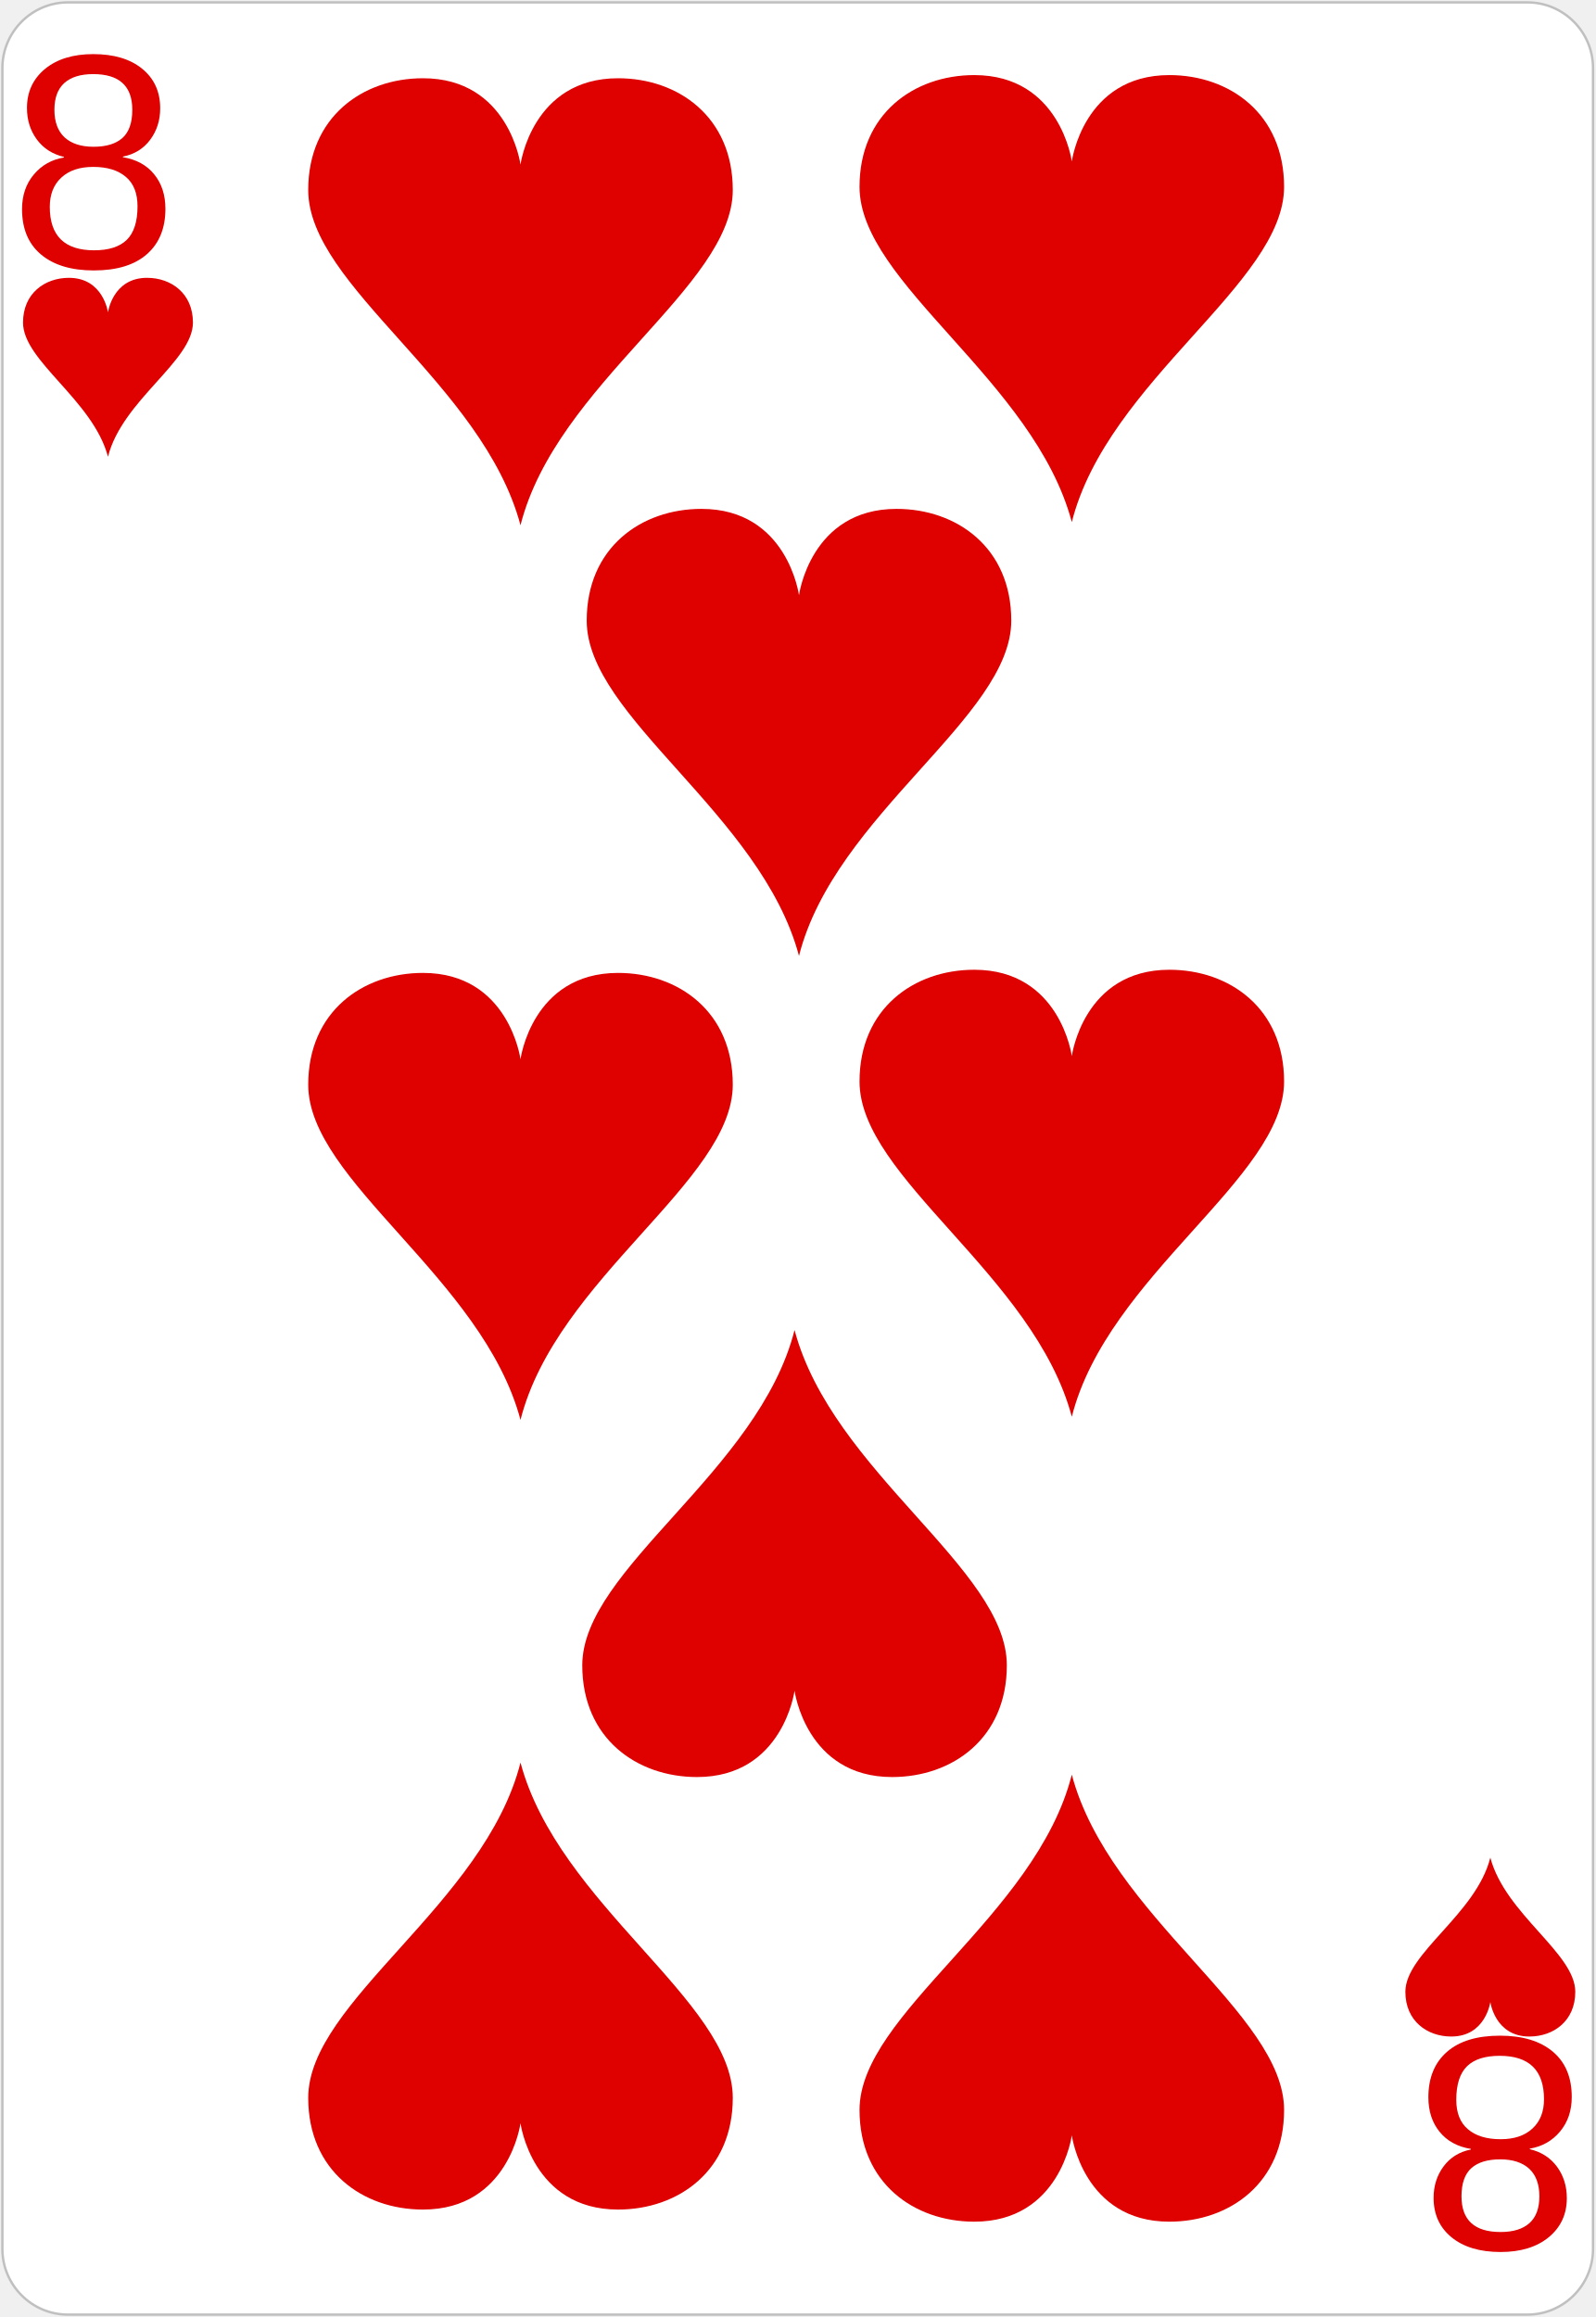
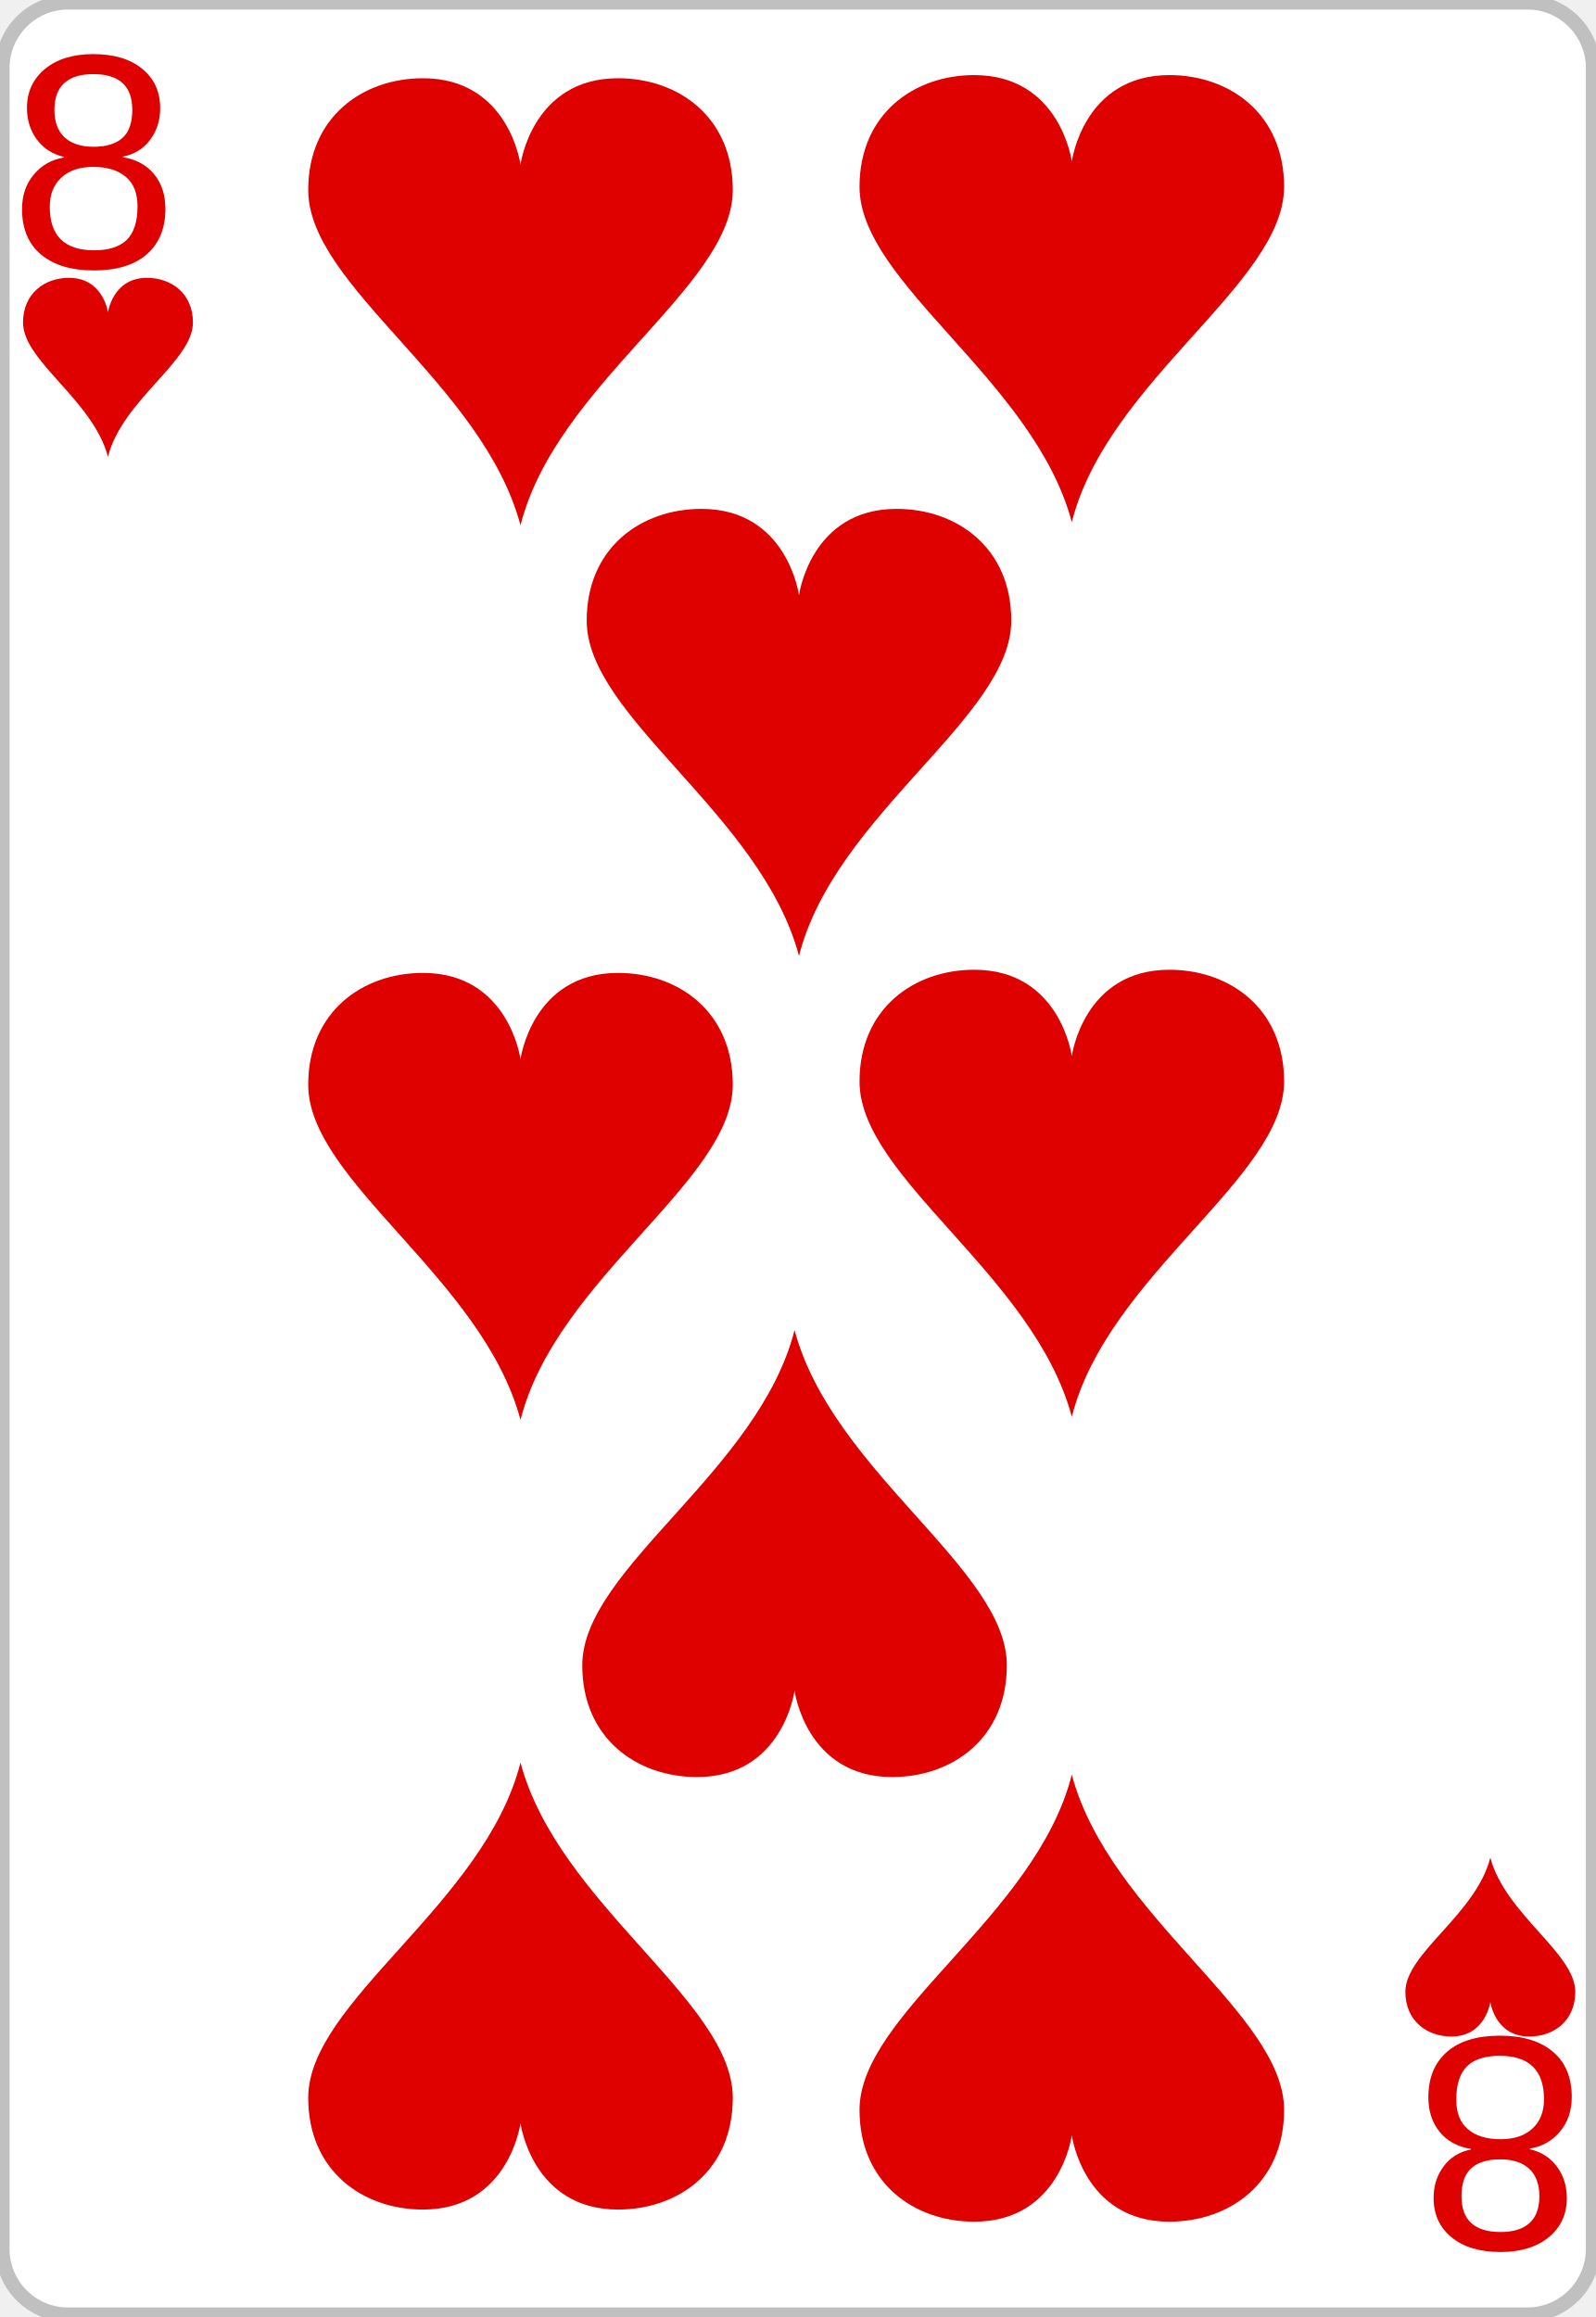
<svg xmlns="http://www.w3.org/2000/svg" xmlns:xlink="http://www.w3.org/1999/xlink" width="167.087pt" height="242.667pt" viewBox="0 0 167.087 242.667" xml:space="preserve" id="svg2" version="1.1">
  <defs id="defs41">
    <radialGradient xlink:href="#linearGradient3773" id="radialGradient3781" cx="-0.158" cy="-8.835" fx="-0.158" fy="-8.835" r="8" gradientTransform="matrix(-1.584269,-0.02349808,0.03071979,-2.477574,-0.2485638,-26.71351)" gradientUnits="userSpaceOnUse" />
    <linearGradient id="linearGradient3773">
      <stop style="stop-color:#000000;stop-opacity:1;" offset="0" id="stop3775" />
      <stop style="stop-color:#000000;stop-opacity:0.649;" offset="1" id="stop3777" />
    </linearGradient>
    <radialGradient xlink:href="#linearGradient3773" id="radialGradient3957" cx="-0.158" cy="-8.835" fx="-0.158" fy="-8.835" r="8" gradientTransform="matrix(-1.584269,-0.02349808,0.03071979,-2.477574,-0.2485638,-26.71351)" gradientUnits="userSpaceOnUse" />
    <linearGradient id="linearGradient3959">
      <stop style="stop-color:#000000;stop-opacity:1;" offset="0" id="stop3961" />
      <stop style="stop-color:#000000;stop-opacity:0.649;" offset="1" id="stop3963" />
    </linearGradient>
    <radialGradient r="81.903" fy="509.476" fx="168.025" cy="509.476" cx="168.025" gradientTransform="matrix(1.25656,-0.7774064,0.3366382,0.5361257,-221.2021,359.2426)" gradientUnits="userSpaceOnUse" id="radialGradient3975" xlink:href="#linearGradient3784-4" />
    <linearGradient id="linearGradient3784-4">
      <stop style="stop-color:#ffffff;stop-opacity:0.435;" offset="0" id="stop3786-8" />
      <stop style="stop-color:#000000;stop-opacity:0;" offset="1" id="stop3788-6" />
    </linearGradient>
    <radialGradient xlink:href="#linearGradient3784-4-5" id="radialGradient3929" gradientUnits="userSpaceOnUse" gradientTransform="matrix(1.25656,-0.7774064,0.3366382,0.5361257,-221.2021,359.2426)" cx="168.025" cy="509.476" fx="168.025" fy="509.476" r="81.903" />
    <linearGradient id="linearGradient3784-4-5">
      <stop style="stop-color:#ffffff;stop-opacity:0.489;" offset="0" id="stop3786-8-0" />
      <stop style="stop-color:#000000;stop-opacity:0;" offset="1" id="stop3788-6-3" />
    </linearGradient>
    <radialGradient xlink:href="#linearGradient3784-4-1" id="radialGradient3927" gradientUnits="userSpaceOnUse" gradientTransform="matrix(1.25656,-0.7774064,0.3366382,0.5361257,-221.2021,359.2426)" cx="168.025" cy="509.476" fx="168.025" fy="509.476" r="81.903" />
    <linearGradient id="linearGradient3784-4-1">
      <stop style="stop-color:#ffffff;stop-opacity:0.237;" offset="0" id="stop3786-8-03" />
      <stop style="stop-color:#000000;stop-opacity:0;" offset="1" id="stop3788-6-6" />
    </linearGradient>
    <radialGradient xlink:href="#linearGradient3768" id="radialGradient3776" cx="-0.206" cy="-4.579" fx="-0.206" fy="-4.579" r="8" gradientTransform="matrix(-1,0,0,-1.720176,-0.4120407,-13.02719)" gradientUnits="userSpaceOnUse" />
    <linearGradient id="linearGradient3768">
      <stop style="stop-color:#df0000;stop-opacity:1;" offset="0" id="stop3770" />
      <stop style="stop-color:#df0000;stop-opacity:0.672;" offset="1" id="stop3772" />
    </linearGradient>
    <radialGradient r="81.903" fy="511.223" fx="171.487" cy="511.223" cx="171.487" gradientTransform="matrix(1.152989,-0.6739155,0.3948202,0.6754904,-233.6326,270.4008)" gradientUnits="userSpaceOnUse" id="radialGradient4013" xlink:href="#linearGradient3784-4-6" />
    <linearGradient id="linearGradient3784-4-6">
      <stop style="stop-color:#ffffff;stop-opacity:0.313;" offset="0" id="stop3786-8-8" />
      <stop style="stop-color:#000000;stop-opacity:0;" offset="1" id="stop3788-6-8" />
    </linearGradient>
    <radialGradient r="81.903" fy="492.632" fx="159.354" cy="492.632" cx="159.354" gradientTransform="matrix(1.089478,-0.715138,0.4464527,0.6562658,-244.9333,290.9185)" gradientUnits="userSpaceOnUse" id="radialGradient4013-8" xlink:href="#linearGradient3784-4-2" />
    <linearGradient id="linearGradient3784-4-2">
      <stop style="stop-color:#ffffff;stop-opacity:0.29;" offset="0" id="stop3786-8-1" />
      <stop style="stop-color:#000000;stop-opacity:0;" offset="1" id="stop3788-6-5" />
    </linearGradient>
    <radialGradient r="81.903" fy="492.632" fx="159.354" cy="492.632" cx="159.354" gradientTransform="matrix(1.089478,-0.715138,0.4464527,0.6562658,-244.9333,290.9185)" gradientUnits="userSpaceOnUse" id="radialGradient3073" xlink:href="#linearGradient3784-4-2" />
  </defs>
  <g id="Layer_x0020_1" style="fill-rule:nonzero;clip-rule:nonzero;stroke:#C0C0C0;stroke-miterlimit:4;">
-     <path style="fill:#FFFFFF;stroke-width:0.25;" d="M166.837,235.548c0,3.777-3.087,6.869-6.871,6.869H7.111c-3.775,0-6.861-3.092-6.861-6.869V7.12C0.25,3.343,3.336,0.25,7.111,0.25h152.855    c3.784,0,6.871,3.093,6.871,6.87v228.428z" id="path5" />
+     <path style="fill:#FFFFFF;stroke-width:1.5;" d="M166.837,235.548c0,3.777-3.087,6.869-6.871,6.869H7.111c-3.775,0-6.861-3.092-6.861-6.869V7.12C0.25,3.343,3.336,0.25,7.111,0.25h152.855    c3.784,0,6.871,3.093,6.871,6.87v228.428z" id="path5" />
    <g style="stroke:none;" id="g7">
      <g id="g9">
				
			</g>
    </g>
    <g id="g15">
			
		</g>
    <g id="g19">
			
		</g>
    <g style="stroke:none;" id="g23">
      <g id="g25">
				
			</g>
    </g>
    <g style="stroke:none;" id="g31">
      <g id="g33">
				
			</g>
    </g>
  </g>
  <text xml:space="preserve" style="font-size:32px;font-style:normal;font-weight:normal;line-height:125%;letter-spacing:0px;word-spacing:0px;fill:#df0000;fill-opacity:1;stroke:none;font-family:Bitstream Vera Sans" x="0.919" y="28.013" id="text3788">
    <tspan id="tspan3790" x="0.919" y="28.013" style="font-style:normal;font-variant:normal;font-weight:normal;font-stretch:normal;fill:#df0000;fill-opacity:1;font-family:Arial;-inkscape-font-specification:Arial">8</tspan>
  </text>
  <g transform="matrix(1.112183,0,0,1.040897,11.3089,38.46588)" id="layer1-9-6" style="fill:#df0000;fill-opacity:1">
    <path style="fill:#df0000;fill-opacity:1" id="hl-8" d="M 3.676,-9 C 0.433,-9 0,-5.523 0,-5.523 0,-5.523 -0.433,-9 -3.676,-9 -5.946,-9 -8,-7.441 -8,-4.5 -8,-0.614 -1.421,3.294 0,9 1.352,3.299 8,-0.614 8,-4.5 8,-7.441 5.946,-9 3.676,-9 z" />
  </g>
  <text xml:space="preserve" style="font-size:32px;font-style:normal;font-weight:normal;line-height:125%;letter-spacing:0px;word-spacing:0px;fill:#df0000;fill-opacity:1;stroke:none;font-family:Bitstream Vera Sans" x="-166.0" y="-213.515" id="text3788-4" transform="scale(-1,-1)">
    <tspan id="tspan3790-3" x="-166.0" y="-213.515" style="font-style:normal;font-variant:normal;font-weight:normal;font-stretch:normal;fill:#df0000;fill-opacity:1;font-family:Arial;-inkscape-font-specification:Arial">8</tspan>
  </text>
  <g transform="matrix(-1.112183,0,0,-1.040897,156.0821,203.924)" id="layer1-9-6-5" style="fill:#df0000;fill-opacity:1">
    <path style="fill:#df0000;fill-opacity:1" id="hl-8-1" d="M 3.676,-9 C 0.433,-9 0,-5.523 0,-5.523 0,-5.523 -0.433,-9 -3.676,-9 -5.946,-9 -8,-7.441 -8,-4.5 -8,-0.614 -1.421,3.294 0,9 1.352,3.299 8,-0.614 8,-4.5 8,-7.441 5.946,-9 3.676,-9 z" />
  </g>
  <g transform="matrix(2.779008,0,0,2.600887,54.51227,31.60377)" id="layer1-9-6-8" style="fill:#df0000;fill-opacity:1">
    <path style="fill:#df0000;fill-opacity:1" id="hl-8-8" d="M 3.676,-9 C 0.433,-9 0,-5.523 0,-5.523 0,-5.523 -0.433,-9 -3.676,-9 -5.946,-9 -8,-7.441 -8,-4.5 -8,-0.614 -1.421,3.294 0,9 1.352,3.299 8,-0.614 8,-4.5 8,-7.441 5.946,-9 3.676,-9 z" />
  </g>
  <g transform="matrix(-2.779008,0,0,-2.600887,54.51227,208.0062)" id="layer1-9-6-8-9" style="fill:#df0000;fill-opacity:1">
    <path style="fill:#df0000;fill-opacity:1" id="hl-8-8-5" d="M 3.676,-9 C 0.433,-9 0,-5.523 0,-5.523 0,-5.523 -0.433,-9 -3.676,-9 -5.946,-9 -8,-7.441 -8,-4.5 -8,-0.614 -1.421,3.294 0,9 1.352,3.299 8,-0.614 8,-4.5 8,-7.441 5.946,-9 3.676,-9 z" />
  </g>
  <g transform="matrix(2.779008,0,0,2.600887,54.51227,125.3046)" id="layer1-9-6-8-8" style="fill:#df0000;fill-opacity:1">
    <path style="fill:#df0000;fill-opacity:1" id="hl-8-8-8" d="M 3.676,-9 C 0.433,-9 0,-5.523 0,-5.523 0,-5.523 -0.433,-9 -3.676,-9 -5.946,-9 -8,-7.441 -8,-4.5 -8,-0.614 -1.421,3.294 0,9 1.352,3.299 8,-0.614 8,-4.5 8,-7.441 5.946,-9 3.676,-9 z" />
  </g>
  <g transform="matrix(2.779008,0,0,2.600887,112.2504,31.27278)" id="layer1-9-6-8-88" style="fill:#df0000;fill-opacity:1">
    <path style="fill:#df0000;fill-opacity:1" id="hl-8-8-4" d="M 3.676,-9 C 0.433,-9 0,-5.523 0,-5.523 0,-5.523 -0.433,-9 -3.676,-9 -5.946,-9 -8,-7.441 -8,-4.5 -8,-0.614 -1.421,3.294 0,9 1.352,3.299 8,-0.614 8,-4.5 8,-7.441 5.946,-9 3.676,-9 z" />
  </g>
  <g transform="matrix(-2.779008,0,0,-2.600887,112.2504,209.2752)" id="layer1-9-6-8-9-3" style="fill:#df0000;fill-opacity:1">
    <path style="fill:#df0000;fill-opacity:1" id="hl-8-8-5-1" d="M 3.676,-9 C 0.433,-9 0,-5.523 0,-5.523 0,-5.523 -0.433,-9 -3.676,-9 -5.946,-9 -8,-7.441 -8,-4.5 -8,-0.614 -1.421,3.294 0,9 1.352,3.299 8,-0.614 8,-4.5 8,-7.441 5.946,-9 3.676,-9 z" />
  </g>
  <g transform="matrix(2.779008,0,0,2.600887,112.2504,124.9736)" id="layer1-9-6-8-8-4" style="fill:#df0000;fill-opacity:1">
    <path style="fill:#df0000;fill-opacity:1" id="hl-8-8-8-9" d="M 3.676,-9 C 0.433,-9 0,-5.523 0,-5.523 0,-5.523 -0.433,-9 -3.676,-9 -5.946,-9 -8,-7.441 -8,-4.5 -8,-0.614 -1.421,3.294 0,9 1.352,3.299 8,-0.614 8,-4.5 8,-7.441 5.946,-9 3.676,-9 z" />
  </g>
  <g transform="matrix(2.779008,0,0,2.600887,83.67827,76.70508)" id="layer1-9-6-8-884" style="fill:#df0000;fill-opacity:1">
    <path style="fill:#df0000;fill-opacity:1" id="hl-8-8-3" d="M 3.676,-9 C 0.433,-9 0,-5.523 0,-5.523 0,-5.523 -0.433,-9 -3.676,-9 -5.946,-9 -8,-7.441 -8,-4.5 -8,-0.614 -1.421,3.294 0,9 1.352,3.299 8,-0.614 8,-4.5 8,-7.441 5.946,-9 3.676,-9 z" />
  </g>
  <g transform="matrix(-2.779008,0,0,-2.600887,83.2134,162.7078)" id="layer1-9-6-8-884-8" style="fill:#df0000;fill-opacity:1">
    <path style="fill:#df0000;fill-opacity:1" id="hl-8-8-3-8" d="M 3.676,-9 C 0.433,-9 0,-5.523 0,-5.523 0,-5.523 -0.433,-9 -3.676,-9 -5.946,-9 -8,-7.441 -8,-4.5 -8,-0.614 -1.421,3.294 0,9 1.352,3.299 8,-0.614 8,-4.5 8,-7.441 5.946,-9 3.676,-9 z" />
  </g>
</svg>
